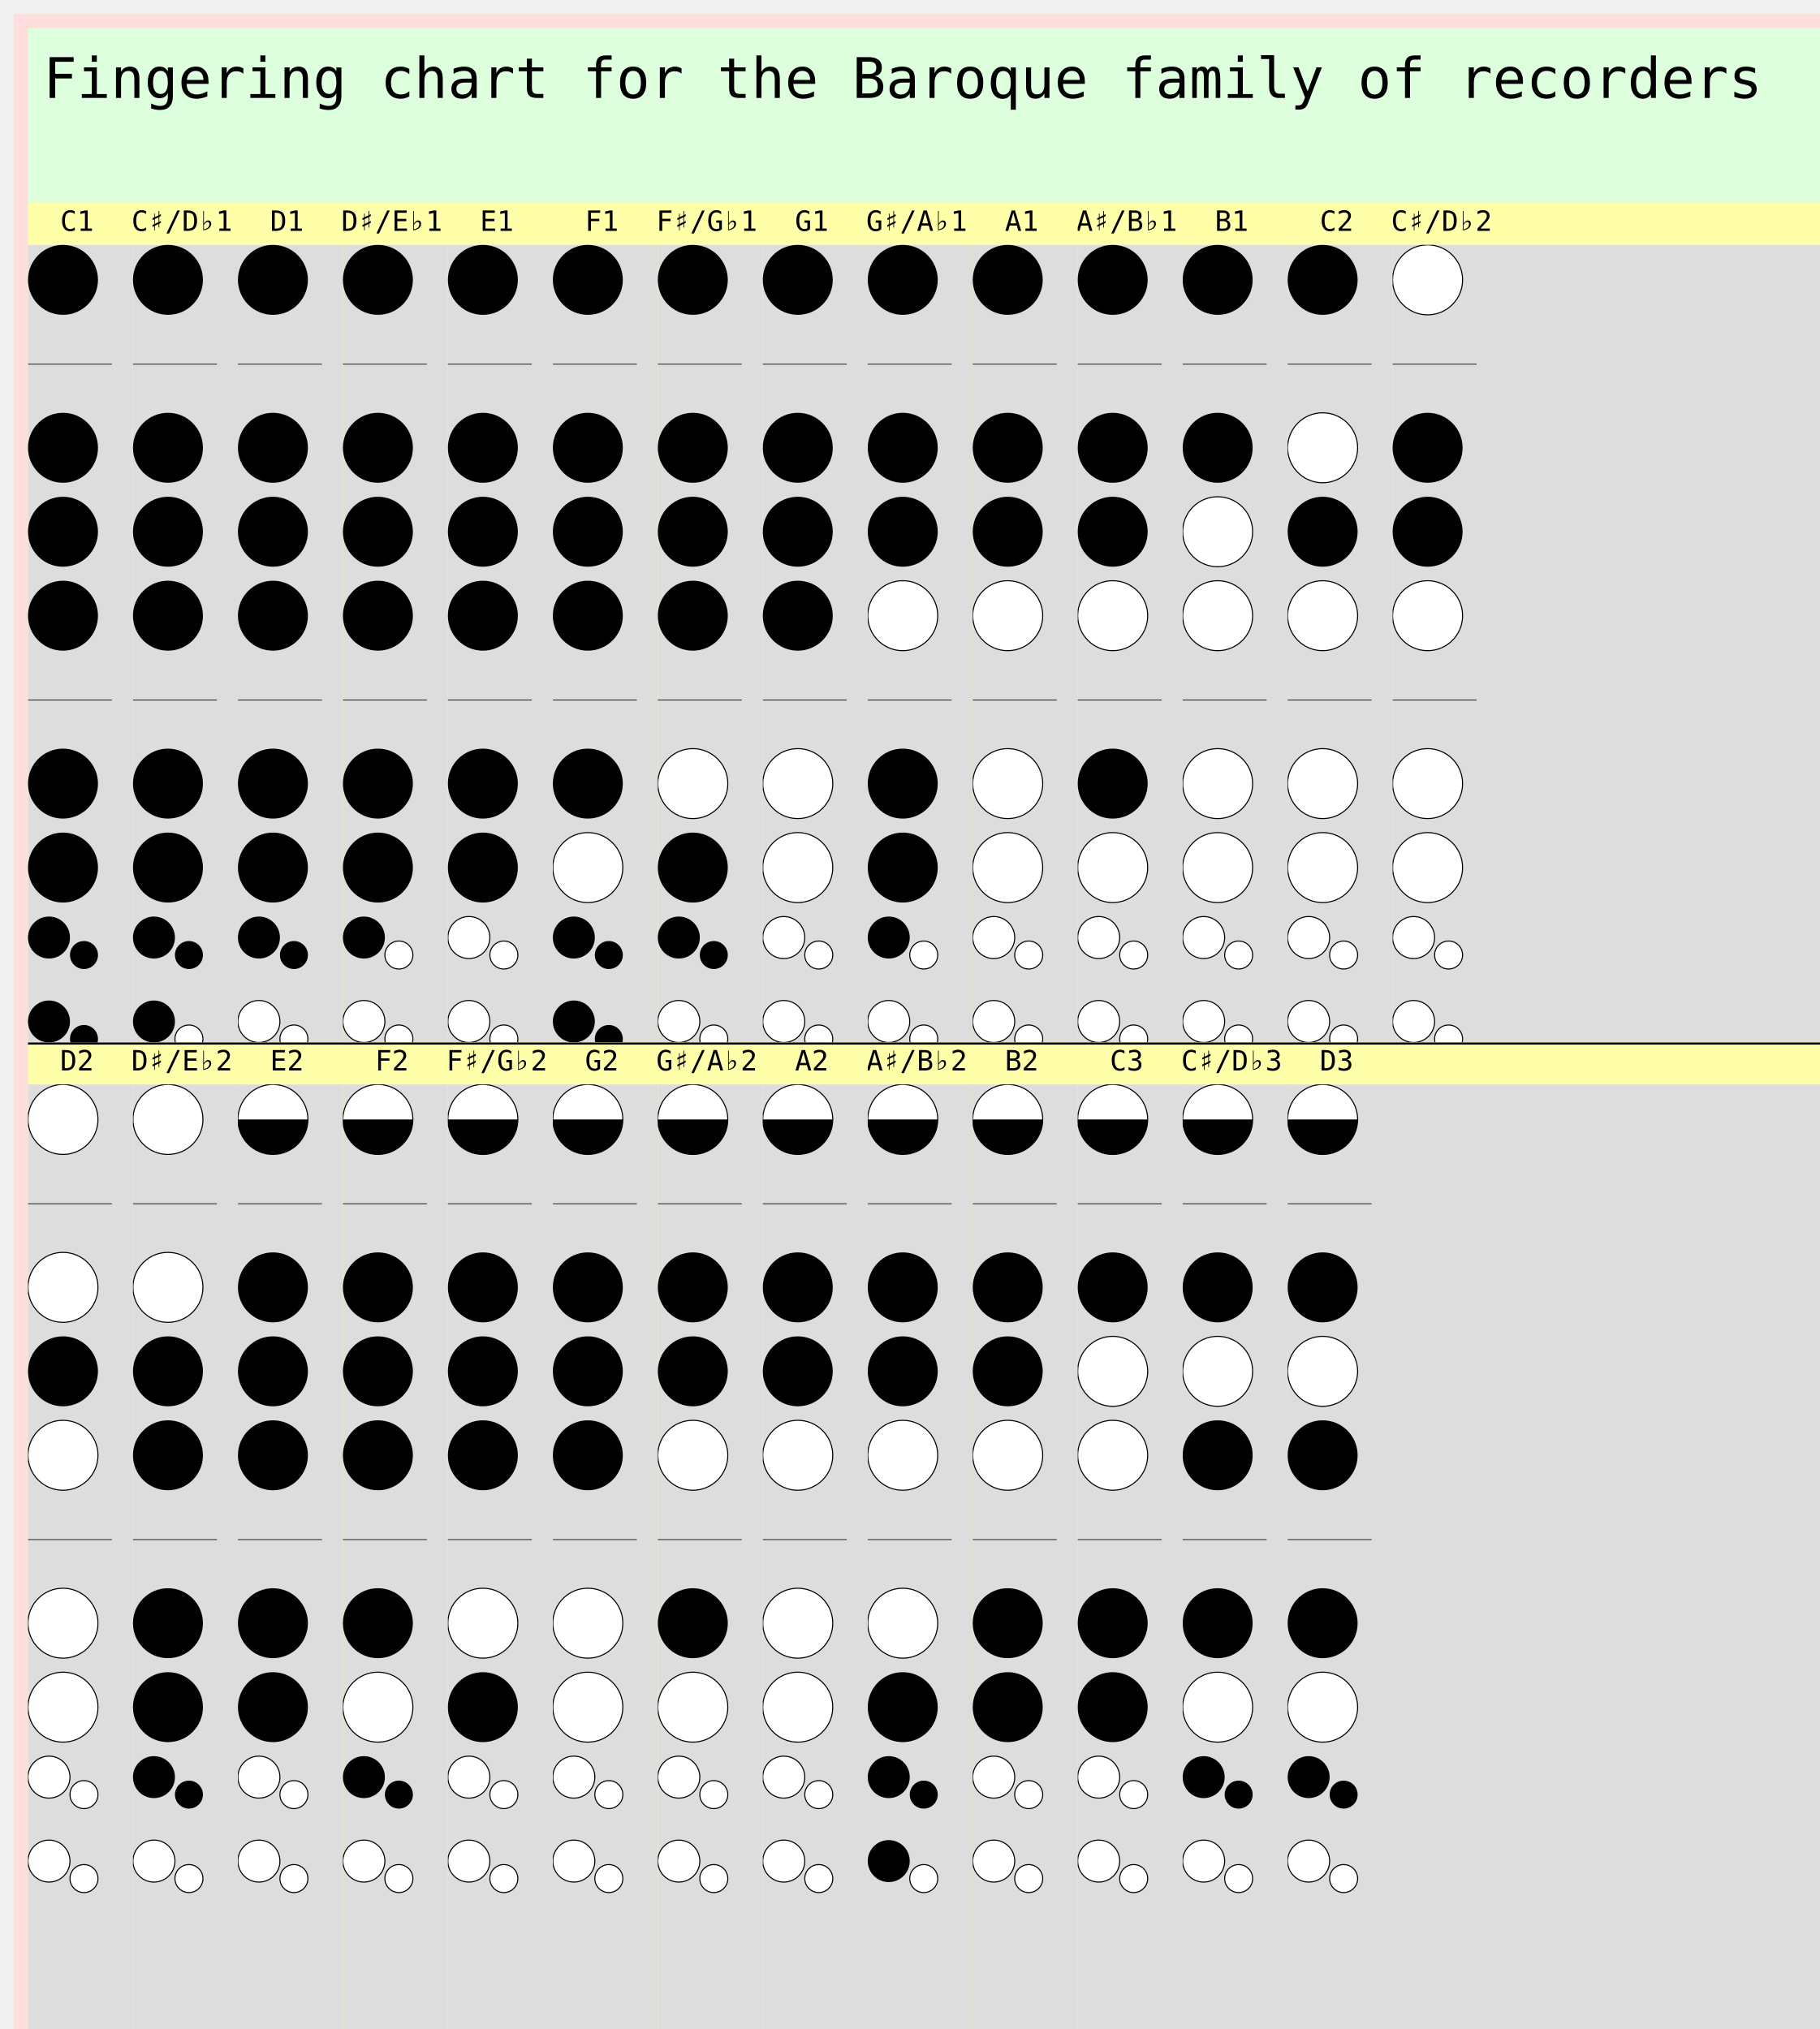
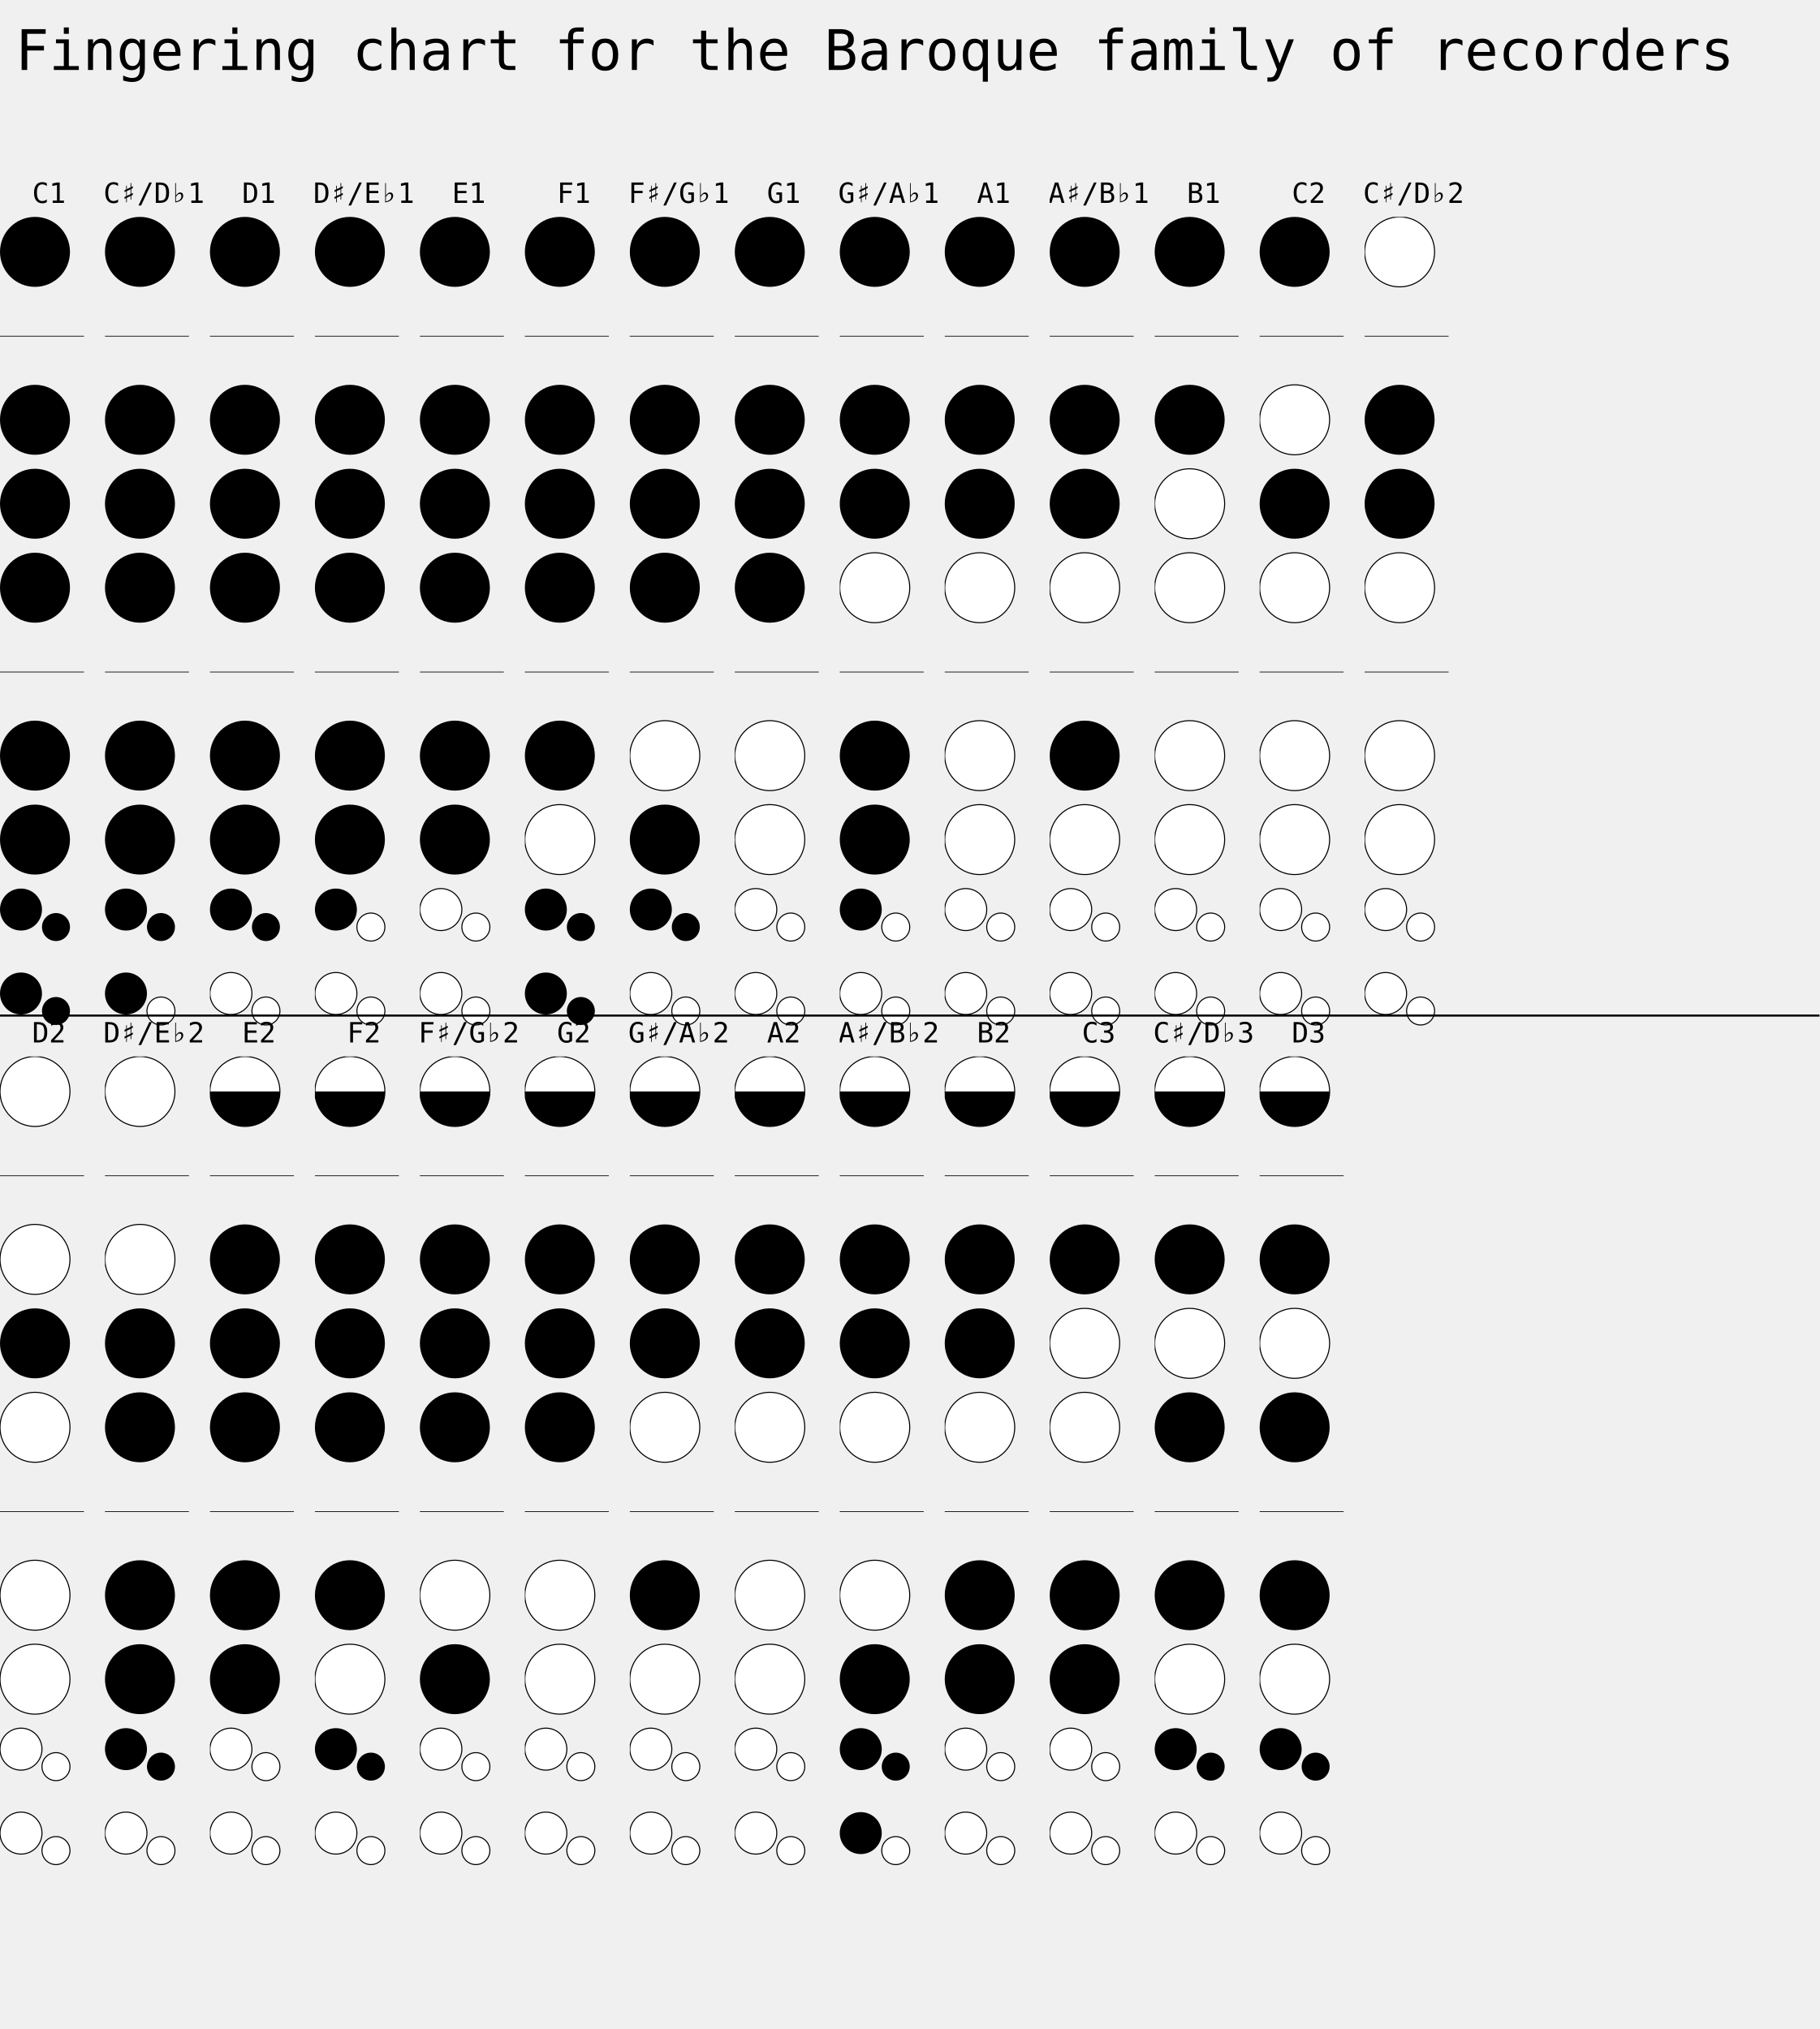
<svg xmlns="http://www.w3.org/2000/svg" viewBox="0 0 2600 2900">
  <defs>
    <circle cx="50" cy="50" r="50" id="pad" />
    <circle cx="80" cy="55" r="20" id="little-hole" />
    <circle cx="30" cy="30" r="30" id="big-hole" />
    <rect x="0" y="50" width="120" height="1" style="fill: black;" id="horizontal-line" />
    <path d="  M 0,50   A 50,50 0 0 0 100,50   Z  " fill="black" id="octave" />
  </defs>
  <style>
    .outline { fill: white; stroke: black; stroke-width: 1.5; }
  </style>
-   <svg x="20" y="20" class="document">
-     <rect width="100%" height="100%" fill="#FDD" />
-     <svg x="20" y="20" class="page">
-       <rect width="100%" height="100%" fill="#DFD" />
+   <svg class="document">
+     <svg class="page">
      <text font-size="80" font-family="monospace" text-anchor="middle" x="1250" y="100">
      Fingering chart for the Baroque family of recorders
</text>
      <svg y="250" class="body">
-         <rect width="100%" height="100%" fill="#DDF" />
        <svg x="0" y="0" class="note-fingering">
-           <rect width="100%" height="100%" fill="#FFA" />
-           <svg class="fingering" y="60">
-             <rect width="100%" height="100%" fill="#DDD" />
+           <svg class="fingering" y="60">
            <use x="0" y="0" href="#pad" />
            <use x="0" y="120" href="#horizontal-line" />
            <use x="0" y="240" href="#pad" />
            <use x="0" y="360" href="#pad" />
            <use x="0" y="480" href="#pad" />
            <use x="0" y="600" href="#horizontal-line" />
            <use x="0" y="720" href="#pad" />
            <use x="0" y="840" href="#pad" />
            <use x="0" y="960" href="#little-hole" />
            <use x="0" y="960" href="#big-hole" />
            <use x="0" y="1080" href="#little-hole" />
            <use x="0" y="1080" href="#big-hole" />
          </svg>
          <text x="70" font-size="40" font-family="monospace" text-anchor="middle" class="caption" y="40">  C1  </text>
        </svg>
        <svg x="150" y="0" class="note-fingering">
-           <rect width="100%" height="100%" fill="#FFA" />
-           <svg class="fingering" y="60">
-             <rect width="100%" height="100%" fill="#DDD" />
+           <svg class="fingering" y="60">
            <use x="0" y="0" href="#pad" />
            <use x="0" y="120" href="#horizontal-line" />
            <use x="0" y="240" href="#pad" />
            <use x="0" y="360" href="#pad" />
            <use x="0" y="480" href="#pad" />
            <use x="0" y="600" href="#horizontal-line" />
            <use x="0" y="720" href="#pad" />
            <use x="0" y="840" href="#pad" />
            <use x="0" y="960" href="#little-hole" />
            <use x="0" y="960" href="#big-hole" />
            <use x="0" y="1080" href="#little-hole" class="outline" />
            <use x="0" y="1080" href="#big-hole" />
          </svg>
          <text x="70" font-size="40" font-family="monospace" text-anchor="middle" class="caption" y="40">C♯/D♭1</text>
        </svg>
        <svg x="300" y="0" class="note-fingering">
-           <rect width="100%" height="100%" fill="#FFA" />
-           <svg class="fingering" y="60">
-             <rect width="100%" height="100%" fill="#DDD" />
+           <svg class="fingering" y="60">
            <use x="0" y="0" href="#pad" />
            <use x="0" y="120" href="#horizontal-line" />
            <use x="0" y="240" href="#pad" />
            <use x="0" y="360" href="#pad" />
            <use x="0" y="480" href="#pad" />
            <use x="0" y="600" href="#horizontal-line" />
            <use x="0" y="720" href="#pad" />
            <use x="0" y="840" href="#pad" />
            <use x="0" y="960" href="#little-hole" />
            <use x="0" y="960" href="#big-hole" />
            <use x="0" y="1080" href="#little-hole" class="outline" />
            <use x="0" y="1080" href="#big-hole" class="outline" />
          </svg>
          <text x="70" font-size="40" font-family="monospace" text-anchor="middle" class="caption" y="40">  D1  </text>
        </svg>
        <svg x="450" y="0" class="note-fingering">
-           <rect width="100%" height="100%" fill="#FFA" />
-           <svg class="fingering" y="60">
-             <rect width="100%" height="100%" fill="#DDD" />
+           <svg class="fingering" y="60">
            <use x="0" y="0" href="#pad" />
            <use x="0" y="120" href="#horizontal-line" />
            <use x="0" y="240" href="#pad" />
            <use x="0" y="360" href="#pad" />
            <use x="0" y="480" href="#pad" />
            <use x="0" y="600" href="#horizontal-line" />
            <use x="0" y="720" href="#pad" />
            <use x="0" y="840" href="#pad" />
            <use x="0" y="960" href="#little-hole" class="outline" />
            <use x="0" y="960" href="#big-hole" />
            <use x="0" y="1080" href="#little-hole" class="outline" />
            <use x="0" y="1080" href="#big-hole" class="outline" />
          </svg>
          <text x="70" font-size="40" font-family="monospace" text-anchor="middle" class="caption" y="40">D♯/E♭1</text>
        </svg>
        <svg x="600" y="0" class="note-fingering">
-           <rect width="100%" height="100%" fill="#FFA" />
-           <svg class="fingering" y="60">
-             <rect width="100%" height="100%" fill="#DDD" />
+           <svg class="fingering" y="60">
            <use x="0" y="0" href="#pad" />
            <use x="0" y="120" href="#horizontal-line" />
            <use x="0" y="240" href="#pad" />
            <use x="0" y="360" href="#pad" />
            <use x="0" y="480" href="#pad" />
            <use x="0" y="600" href="#horizontal-line" />
            <use x="0" y="720" href="#pad" />
            <use x="0" y="840" href="#pad" />
            <use x="0" y="960" href="#little-hole" class="outline" />
            <use x="0" y="960" href="#big-hole" class="outline" />
            <use x="0" y="1080" href="#little-hole" class="outline" />
            <use x="0" y="1080" href="#big-hole" class="outline" />
          </svg>
          <text x="70" font-size="40" font-family="monospace" text-anchor="middle" class="caption" y="40">  E1  </text>
        </svg>
        <svg x="750" y="0" class="note-fingering">
-           <rect width="100%" height="100%" fill="#FFA" />
-           <svg class="fingering" y="60">
-             <rect width="100%" height="100%" fill="#DDD" />
+           <svg class="fingering" y="60">
            <use x="0" y="0" href="#pad" />
            <use x="0" y="120" href="#horizontal-line" />
            <use x="0" y="240" href="#pad" />
            <use x="0" y="360" href="#pad" />
            <use x="0" y="480" href="#pad" />
            <use x="0" y="600" href="#horizontal-line" />
            <use x="0" y="720" href="#pad" />
            <use x="0" y="840" href="#pad" class="outline" />
            <use x="0" y="960" href="#little-hole" />
            <use x="0" y="960" href="#big-hole" />
            <use x="0" y="1080" href="#little-hole" />
            <use x="0" y="1080" href="#big-hole" />
          </svg>
          <text x="70" font-size="40" font-family="monospace" text-anchor="middle" class="caption" y="40">  F1  </text>
        </svg>
        <svg x="900" y="0" class="note-fingering">
-           <rect width="100%" height="100%" fill="#FFA" />
-           <svg class="fingering" y="60">
-             <rect width="100%" height="100%" fill="#DDD" />
+           <svg class="fingering" y="60">
            <use x="0" y="0" href="#pad" />
            <use x="0" y="120" href="#horizontal-line" />
            <use x="0" y="240" href="#pad" />
            <use x="0" y="360" href="#pad" />
            <use x="0" y="480" href="#pad" />
            <use x="0" y="600" href="#horizontal-line" />
            <use x="0" y="720" href="#pad" class="outline" />
            <use x="0" y="840" href="#pad" />
            <use x="0" y="960" href="#little-hole" />
            <use x="0" y="960" href="#big-hole" />
            <use x="0" y="1080" href="#little-hole" class="outline" />
            <use x="0" y="1080" href="#big-hole" class="outline" />
          </svg>
          <text x="70" font-size="40" font-family="monospace" text-anchor="middle" class="caption" y="40">F♯/G♭1</text>
        </svg>
        <svg x="1050" y="0" class="note-fingering">
-           <rect width="100%" height="100%" fill="#FFA" />
-           <svg class="fingering" y="60">
-             <rect width="100%" height="100%" fill="#DDD" />
+           <svg class="fingering" y="60">
            <use x="0" y="0" href="#pad" />
            <use x="0" y="120" href="#horizontal-line" />
            <use x="0" y="240" href="#pad" />
            <use x="0" y="360" href="#pad" />
            <use x="0" y="480" href="#pad" />
            <use x="0" y="600" href="#horizontal-line" />
            <use x="0" y="720" href="#pad" class="outline" />
            <use x="0" y="840" href="#pad" class="outline" />
            <use x="0" y="960" href="#little-hole" class="outline" />
            <use x="0" y="960" href="#big-hole" class="outline" />
            <use x="0" y="1080" href="#little-hole" class="outline" />
            <use x="0" y="1080" href="#big-hole" class="outline" />
          </svg>
          <text x="70" font-size="40" font-family="monospace" text-anchor="middle" class="caption" y="40">  G1  </text>
        </svg>
        <svg x="1200" y="0" class="note-fingering">
-           <rect width="100%" height="100%" fill="#FFA" />
-           <svg class="fingering" y="60">
-             <rect width="100%" height="100%" fill="#DDD" />
+           <svg class="fingering" y="60">
            <use x="0" y="0" href="#pad" />
            <use x="0" y="120" href="#horizontal-line" />
            <use x="0" y="240" href="#pad" />
            <use x="0" y="360" href="#pad" />
            <use x="0" y="480" href="#pad" class="outline" />
            <use x="0" y="600" href="#horizontal-line" />
            <use x="0" y="720" href="#pad" />
            <use x="0" y="840" href="#pad" />
            <use x="0" y="960" href="#little-hole" class="outline" />
            <use x="0" y="960" href="#big-hole" />
            <use x="0" y="1080" href="#little-hole" class="outline" />
            <use x="0" y="1080" href="#big-hole" class="outline" />
          </svg>
          <text x="70" font-size="40" font-family="monospace" text-anchor="middle" class="caption" y="40">G♯/A♭1</text>
        </svg>
        <svg x="1350" y="0" class="note-fingering">
-           <rect width="100%" height="100%" fill="#FFA" />
-           <svg class="fingering" y="60">
-             <rect width="100%" height="100%" fill="#DDD" />
+           <svg class="fingering" y="60">
            <use x="0" y="0" href="#pad" />
            <use x="0" y="120" href="#horizontal-line" />
            <use x="0" y="240" href="#pad" />
            <use x="0" y="360" href="#pad" />
            <use x="0" y="480" href="#pad" class="outline" />
            <use x="0" y="600" href="#horizontal-line" />
            <use x="0" y="720" href="#pad" class="outline" />
            <use x="0" y="840" href="#pad" class="outline" />
            <use x="0" y="960" href="#little-hole" class="outline" />
            <use x="0" y="960" href="#big-hole" class="outline" />
            <use x="0" y="1080" href="#little-hole" class="outline" />
            <use x="0" y="1080" href="#big-hole" class="outline" />
          </svg>
          <text x="70" font-size="40" font-family="monospace" text-anchor="middle" class="caption" y="40">  A1  </text>
        </svg>
        <svg x="1500" y="0" class="note-fingering">
-           <rect width="100%" height="100%" fill="#FFA" />
-           <svg class="fingering" y="60">
-             <rect width="100%" height="100%" fill="#DDD" />
+           <svg class="fingering" y="60">
            <use x="0" y="0" href="#pad" />
            <use x="0" y="120" href="#horizontal-line" />
            <use x="0" y="240" href="#pad" />
            <use x="0" y="360" href="#pad" />
            <use x="0" y="480" href="#pad" class="outline" />
            <use x="0" y="600" href="#horizontal-line" />
            <use x="0" y="720" href="#pad" />
            <use x="0" y="840" href="#pad" class="outline" />
            <use x="0" y="960" href="#little-hole" class="outline" />
            <use x="0" y="960" href="#big-hole" class="outline" />
            <use x="0" y="1080" href="#little-hole" class="outline" />
            <use x="0" y="1080" href="#big-hole" class="outline" />
          </svg>
          <text x="70" font-size="40" font-family="monospace" text-anchor="middle" class="caption" y="40">A♯/B♭1</text>
        </svg>
        <svg x="1650" y="0" class="note-fingering">
-           <rect width="100%" height="100%" fill="#FFA" />
-           <svg class="fingering" y="60">
-             <rect width="100%" height="100%" fill="#DDD" />
+           <svg class="fingering" y="60">
            <use x="0" y="0" href="#pad" />
            <use x="0" y="120" href="#horizontal-line" />
            <use x="0" y="240" href="#pad" />
            <use x="0" y="360" href="#pad" class="outline" />
            <use x="0" y="480" href="#pad" class="outline" />
            <use x="0" y="600" href="#horizontal-line" />
            <use x="0" y="720" href="#pad" class="outline" />
            <use x="0" y="840" href="#pad" class="outline" />
            <use x="0" y="960" href="#little-hole" class="outline" />
            <use x="0" y="960" href="#big-hole" class="outline" />
            <use x="0" y="1080" href="#little-hole" class="outline" />
            <use x="0" y="1080" href="#big-hole" class="outline" />
          </svg>
          <text x="70" font-size="40" font-family="monospace" text-anchor="middle" class="caption" y="40">  B1  </text>
        </svg>
        <svg x="1800" y="0" class="note-fingering">
-           <rect width="100%" height="100%" fill="#FFA" />
-           <svg class="fingering" y="60">
-             <rect width="100%" height="100%" fill="#DDD" />
+           <svg class="fingering" y="60">
            <use x="0" y="0" href="#pad" />
            <use x="0" y="120" href="#horizontal-line" />
            <use x="0" y="240" href="#pad" class="outline" />
            <use x="0" y="360" href="#pad" />
            <use x="0" y="480" href="#pad" class="outline" />
            <use x="0" y="600" href="#horizontal-line" />
            <use x="0" y="720" href="#pad" class="outline" />
            <use x="0" y="840" href="#pad" class="outline" />
            <use x="0" y="960" href="#little-hole" class="outline" />
            <use x="0" y="960" href="#big-hole" class="outline" />
            <use x="0" y="1080" href="#little-hole" class="outline" />
            <use x="0" y="1080" href="#big-hole" class="outline" />
          </svg>
          <text x="70" font-size="40" font-family="monospace" text-anchor="middle" class="caption" y="40">  C2  </text>
        </svg>
        <svg x="1950" y="0" class="note-fingering">
-           <rect width="100%" height="100%" fill="#FFA" />
-           <svg class="fingering" y="60">
-             <rect width="100%" height="100%" fill="#DDD" />
+           <svg class="fingering" y="60">
            <use x="0" y="0" href="#pad" class="outline" />
            <use x="0" y="120" href="#horizontal-line" />
            <use x="0" y="240" href="#pad" />
            <use x="0" y="360" href="#pad" />
            <use x="0" y="480" href="#pad" class="outline" />
            <use x="0" y="600" href="#horizontal-line" />
            <use x="0" y="720" href="#pad" class="outline" />
            <use x="0" y="840" href="#pad" class="outline" />
            <use x="0" y="960" href="#little-hole" class="outline" />
            <use x="0" y="960" href="#big-hole" class="outline" />
            <use x="0" y="1080" href="#little-hole" class="outline" />
            <use x="0" y="1080" href="#big-hole" class="outline" />
          </svg>
          <text x="70" font-size="40" font-family="monospace" text-anchor="middle" class="caption" y="40">C♯/D♭2</text>
        </svg>
        <svg x="0" y="1200" class="note-fingering">
-           <rect width="100%" height="100%" fill="#FFA" />
-           <svg class="fingering" y="60">
-             <rect width="100%" height="100%" fill="#DDD" />
+           <svg class="fingering" y="60">
            <use x="0" y="0" href="#pad" class="outline" />
            <use x="0" y="120" href="#horizontal-line" />
            <use x="0" y="240" href="#pad" class="outline" />
            <use x="0" y="360" href="#pad" />
            <use x="0" y="480" href="#pad" class="outline" />
            <use x="0" y="600" href="#horizontal-line" />
            <use x="0" y="720" href="#pad" class="outline" />
            <use x="0" y="840" href="#pad" class="outline" />
            <use x="0" y="960" href="#little-hole" class="outline" />
            <use x="0" y="960" href="#big-hole" class="outline" />
            <use x="0" y="1080" href="#little-hole" class="outline" />
            <use x="0" y="1080" href="#big-hole" class="outline" />
          </svg>
          <text x="70" font-size="40" font-family="monospace" text-anchor="middle" class="caption" y="40">  D2  </text>
        </svg>
        <svg x="150" y="1200" class="note-fingering">
-           <rect width="100%" height="100%" fill="#FFA" />
-           <svg class="fingering" y="60">
-             <rect width="100%" height="100%" fill="#DDD" />
+           <svg class="fingering" y="60">
            <use x="0" y="0" href="#pad" class="outline" />
            <use x="0" y="120" href="#horizontal-line" />
            <use x="0" y="240" href="#pad" class="outline" />
            <use x="0" y="360" href="#pad" />
            <use x="0" y="480" href="#pad" />
            <use x="0" y="600" href="#horizontal-line" />
            <use x="0" y="720" href="#pad" />
            <use x="0" y="840" href="#pad" />
            <use x="0" y="960" href="#little-hole" />
            <use x="0" y="960" href="#big-hole" />
            <use x="0" y="1080" href="#little-hole" class="outline" />
            <use x="0" y="1080" href="#big-hole" class="outline" />
          </svg>
          <text x="70" font-size="40" font-family="monospace" text-anchor="middle" class="caption" y="40">D♯/E♭2</text>
        </svg>
        <svg x="300" y="1200" class="note-fingering">
-           <rect width="100%" height="100%" fill="#FFA" />
-           <svg class="fingering" y="60">
-             <rect width="100%" height="100%" fill="#DDD" />
+           <svg class="fingering" y="60">
            <use x="0" y="0" href="#pad" class="outline" />
            <use x="0" y="0" href="#octave" />
            <use x="0" y="120" href="#horizontal-line" />
            <use x="0" y="240" href="#pad" />
            <use x="0" y="360" href="#pad" />
            <use x="0" y="480" href="#pad" />
            <use x="0" y="600" href="#horizontal-line" />
            <use x="0" y="720" href="#pad" />
            <use x="0" y="840" href="#pad" />
            <use x="0" y="960" href="#little-hole" class="outline" />
            <use x="0" y="960" href="#big-hole" class="outline" />
            <use x="0" y="1080" href="#little-hole" class="outline" />
            <use x="0" y="1080" href="#big-hole" class="outline" />
          </svg>
          <text x="70" font-size="40" font-family="monospace" text-anchor="middle" class="caption" y="40">  E2  </text>
        </svg>
        <svg x="450" y="1200" class="note-fingering">
-           <rect width="100%" height="100%" fill="#FFA" />
-           <svg class="fingering" y="60">
-             <rect width="100%" height="100%" fill="#DDD" />
+           <svg class="fingering" y="60">
            <use x="0" y="0" href="#pad" class="outline" />
            <use x="0" y="0" href="#octave" />
            <use x="0" y="120" href="#horizontal-line" />
            <use x="0" y="240" href="#pad" />
            <use x="0" y="360" href="#pad" />
            <use x="0" y="480" href="#pad" />
            <use x="0" y="600" href="#horizontal-line" />
            <use x="0" y="720" href="#pad" />
            <use x="0" y="840" href="#pad" class="outline" />
            <use x="0" y="960" href="#little-hole" />
            <use x="0" y="960" href="#big-hole" />
            <use x="0" y="1080" href="#little-hole" class="outline" />
            <use x="0" y="1080" href="#big-hole" class="outline" />
          </svg>
          <text x="70" font-size="40" font-family="monospace" text-anchor="middle" class="caption" y="40">  F2  </text>
        </svg>
        <svg x="600" y="1200" class="note-fingering">
-           <rect width="100%" height="100%" fill="#FFA" />
-           <svg class="fingering" y="60">
-             <rect width="100%" height="100%" fill="#DDD" />
+           <svg class="fingering" y="60">
            <use x="0" y="0" href="#pad" class="outline" />
            <use x="0" y="0" href="#octave" />
            <use x="0" y="120" href="#horizontal-line" />
            <use x="0" y="240" href="#pad" />
            <use x="0" y="360" href="#pad" />
            <use x="0" y="480" href="#pad" />
            <use x="0" y="600" href="#horizontal-line" />
            <use x="0" y="720" href="#pad" class="outline" />
            <use x="0" y="840" href="#pad" />
            <use x="0" y="960" href="#little-hole" class="outline" />
            <use x="0" y="960" href="#big-hole" class="outline" />
            <use x="0" y="1080" href="#little-hole" class="outline" />
            <use x="0" y="1080" href="#big-hole" class="outline" />
          </svg>
          <text x="70" font-size="40" font-family="monospace" text-anchor="middle" class="caption" y="40">F♯/G♭2</text>
        </svg>
        <svg x="750" y="1200" class="note-fingering">
-           <rect width="100%" height="100%" fill="#FFA" />
-           <svg class="fingering" y="60">
-             <rect width="100%" height="100%" fill="#DDD" />
+           <svg class="fingering" y="60">
            <use x="0" y="0" href="#pad" class="outline" />
            <use x="0" y="0" href="#octave" />
            <use x="0" y="120" href="#horizontal-line" />
            <use x="0" y="240" href="#pad" />
            <use x="0" y="360" href="#pad" />
            <use x="0" y="480" href="#pad" />
            <use x="0" y="600" href="#horizontal-line" />
            <use x="0" y="720" href="#pad" class="outline" />
            <use x="0" y="840" href="#pad" class="outline" />
            <use x="0" y="960" href="#little-hole" class="outline" />
            <use x="0" y="960" href="#big-hole" class="outline" />
            <use x="0" y="1080" href="#little-hole" class="outline" />
            <use x="0" y="1080" href="#big-hole" class="outline" />
          </svg>
          <text x="70" font-size="40" font-family="monospace" text-anchor="middle" class="caption" y="40">  G2  </text>
        </svg>
        <svg x="900" y="1200" class="note-fingering">
-           <rect width="100%" height="100%" fill="#FFA" />
-           <svg class="fingering" y="60">
-             <rect width="100%" height="100%" fill="#DDD" />
+           <svg class="fingering" y="60">
            <use x="0" y="0" href="#pad" class="outline" />
            <use x="0" y="0" href="#octave" />
            <use x="0" y="120" href="#horizontal-line" />
            <use x="0" y="240" href="#pad" />
            <use x="0" y="360" href="#pad" />
            <use x="0" y="480" href="#pad" class="outline" />
            <use x="0" y="600" href="#horizontal-line" />
            <use x="0" y="720" href="#pad" />
            <use x="0" y="840" href="#pad" class="outline" />
            <use x="0" y="960" href="#little-hole" class="outline" />
            <use x="0" y="960" href="#big-hole" class="outline" />
            <use x="0" y="1080" href="#little-hole" class="outline" />
            <use x="0" y="1080" href="#big-hole" class="outline" />
          </svg>
          <text x="70" font-size="40" font-family="monospace" text-anchor="middle" class="caption" y="40">G♯/A♭2</text>
        </svg>
        <svg x="1050" y="1200" class="note-fingering">
-           <rect width="100%" height="100%" fill="#FFA" />
-           <svg class="fingering" y="60">
-             <rect width="100%" height="100%" fill="#DDD" />
+           <svg class="fingering" y="60">
            <use x="0" y="0" href="#pad" class="outline" />
            <use x="0" y="0" href="#octave" />
            <use x="0" y="120" href="#horizontal-line" />
            <use x="0" y="240" href="#pad" />
            <use x="0" y="360" href="#pad" />
            <use x="0" y="480" href="#pad" class="outline" />
            <use x="0" y="600" href="#horizontal-line" />
            <use x="0" y="720" href="#pad" class="outline" />
            <use x="0" y="840" href="#pad" class="outline" />
            <use x="0" y="960" href="#little-hole" class="outline" />
            <use x="0" y="960" href="#big-hole" class="outline" />
            <use x="0" y="1080" href="#little-hole" class="outline" />
            <use x="0" y="1080" href="#big-hole" class="outline" />
          </svg>
          <text x="70" font-size="40" font-family="monospace" text-anchor="middle" class="caption" y="40">  A2  </text>
        </svg>
        <svg x="1200" y="1200" class="note-fingering">
-           <rect width="100%" height="100%" fill="#FFA" />
-           <svg class="fingering" y="60">
-             <rect width="100%" height="100%" fill="#DDD" />
+           <svg class="fingering" y="60">
            <use x="0" y="0" href="#pad" class="outline" />
            <use x="0" y="0" href="#octave" />
            <use x="0" y="120" href="#horizontal-line" />
            <use x="0" y="240" href="#pad" />
            <use x="0" y="360" href="#pad" />
            <use x="0" y="480" href="#pad" class="outline" />
            <use x="0" y="600" href="#horizontal-line" />
            <use x="0" y="720" href="#pad" class="outline" />
            <use x="0" y="840" href="#pad" />
            <use x="0" y="960" href="#little-hole" />
            <use x="0" y="960" href="#big-hole" />
            <use x="0" y="1080" href="#little-hole" class="outline" />
            <use x="0" y="1080" href="#big-hole" />
          </svg>
          <text x="70" font-size="40" font-family="monospace" text-anchor="middle" class="caption" y="40">A♯/B♭2</text>
        </svg>
        <svg x="1350" y="1200" class="note-fingering">
-           <rect width="100%" height="100%" fill="#FFA" />
-           <svg class="fingering" y="60">
-             <rect width="100%" height="100%" fill="#DDD" />
+           <svg class="fingering" y="60">
            <use x="0" y="0" href="#pad" class="outline" />
            <use x="0" y="0" href="#octave" />
            <use x="0" y="120" href="#horizontal-line" />
            <use x="0" y="240" href="#pad" />
            <use x="0" y="360" href="#pad" />
            <use x="0" y="480" href="#pad" class="outline" />
            <use x="0" y="600" href="#horizontal-line" />
            <use x="0" y="720" href="#pad" />
            <use x="0" y="840" href="#pad" />
            <use x="0" y="960" href="#little-hole" class="outline" />
            <use x="0" y="960" href="#big-hole" class="outline" />
            <use x="0" y="1080" href="#little-hole" class="outline" />
            <use x="0" y="1080" href="#big-hole" class="outline" />
          </svg>
          <text x="70" font-size="40" font-family="monospace" text-anchor="middle" class="caption" y="40">  B2  </text>
        </svg>
        <svg x="1500" y="1200" class="note-fingering">
-           <rect width="100%" height="100%" fill="#FFA" />
-           <svg class="fingering" y="60">
-             <rect width="100%" height="100%" fill="#DDD" />
+           <svg class="fingering" y="60">
            <use x="0" y="0" href="#pad" class="outline" />
            <use x="0" y="0" href="#octave" />
            <use x="0" y="120" href="#horizontal-line" />
            <use x="0" y="240" href="#pad" />
            <use x="0" y="360" href="#pad" class="outline" />
            <use x="0" y="480" href="#pad" class="outline" />
            <use x="0" y="600" href="#horizontal-line" />
            <use x="0" y="720" href="#pad" />
            <use x="0" y="840" href="#pad" />
            <use x="0" y="960" href="#little-hole" class="outline" />
            <use x="0" y="960" href="#big-hole" class="outline" />
            <use x="0" y="1080" href="#little-hole" class="outline" />
            <use x="0" y="1080" href="#big-hole" class="outline" />
          </svg>
          <text x="70" font-size="40" font-family="monospace" text-anchor="middle" class="caption" y="40">  C3  </text>
        </svg>
        <svg x="1650" y="1200" class="note-fingering">
-           <rect width="100%" height="100%" fill="#FFA" />
-           <svg class="fingering" y="60">
-             <rect width="100%" height="100%" fill="#DDD" />
+           <svg class="fingering" y="60">
            <use x="0" y="0" href="#pad" class="outline" />
            <use x="0" y="0" href="#octave" />
            <use x="0" y="120" href="#horizontal-line" />
            <use x="0" y="240" href="#pad" />
            <use x="0" y="360" href="#pad" class="outline" />
            <use x="0" y="480" href="#pad" />
            <use x="0" y="600" href="#horizontal-line" />
            <use x="0" y="720" href="#pad" />
            <use x="0" y="840" href="#pad" class="outline" />
            <use x="0" y="960" href="#little-hole" />
            <use x="0" y="960" href="#big-hole" />
            <use x="0" y="1080" href="#little-hole" class="outline" />
            <use x="0" y="1080" href="#big-hole" class="outline" />
          </svg>
          <text x="70" font-size="40" font-family="monospace" text-anchor="middle" class="caption" y="40">C♯/D♭3</text>
        </svg>
        <svg x="1800" y="1200" class="note-fingering">
-           <rect width="100%" height="100%" fill="#FFA" />
-           <svg class="fingering" y="60">
-             <rect width="100%" height="100%" fill="#DDD" />
+           <svg class="fingering" y="60">
            <use x="0" y="0" href="#pad" class="outline" />
            <use x="0" y="0" href="#octave" />
            <use x="0" y="120" href="#horizontal-line" />
            <use x="0" y="240" href="#pad" />
            <use x="0" y="360" href="#pad" class="outline" />
            <use x="0" y="480" href="#pad" />
            <use x="0" y="600" href="#horizontal-line" />
            <use x="0" y="720" href="#pad" />
            <use x="0" y="840" href="#pad" class="outline" />
            <use x="0" y="960" href="#little-hole" />
            <use x="0" y="960" href="#big-hole" />
            <use x="0" y="1080" href="#little-hole" class="outline" />
            <use x="0" y="1080" href="#big-hole" class="outline" />
          </svg>
          <text x="70" font-size="40" font-family="monospace" text-anchor="middle" class="caption" y="40">  D3  </text>
        </svg>
        <rect y="1200" width="2600" height="3" class="large-separator" />
      </svg>
    </svg>
  </svg>
</svg>
